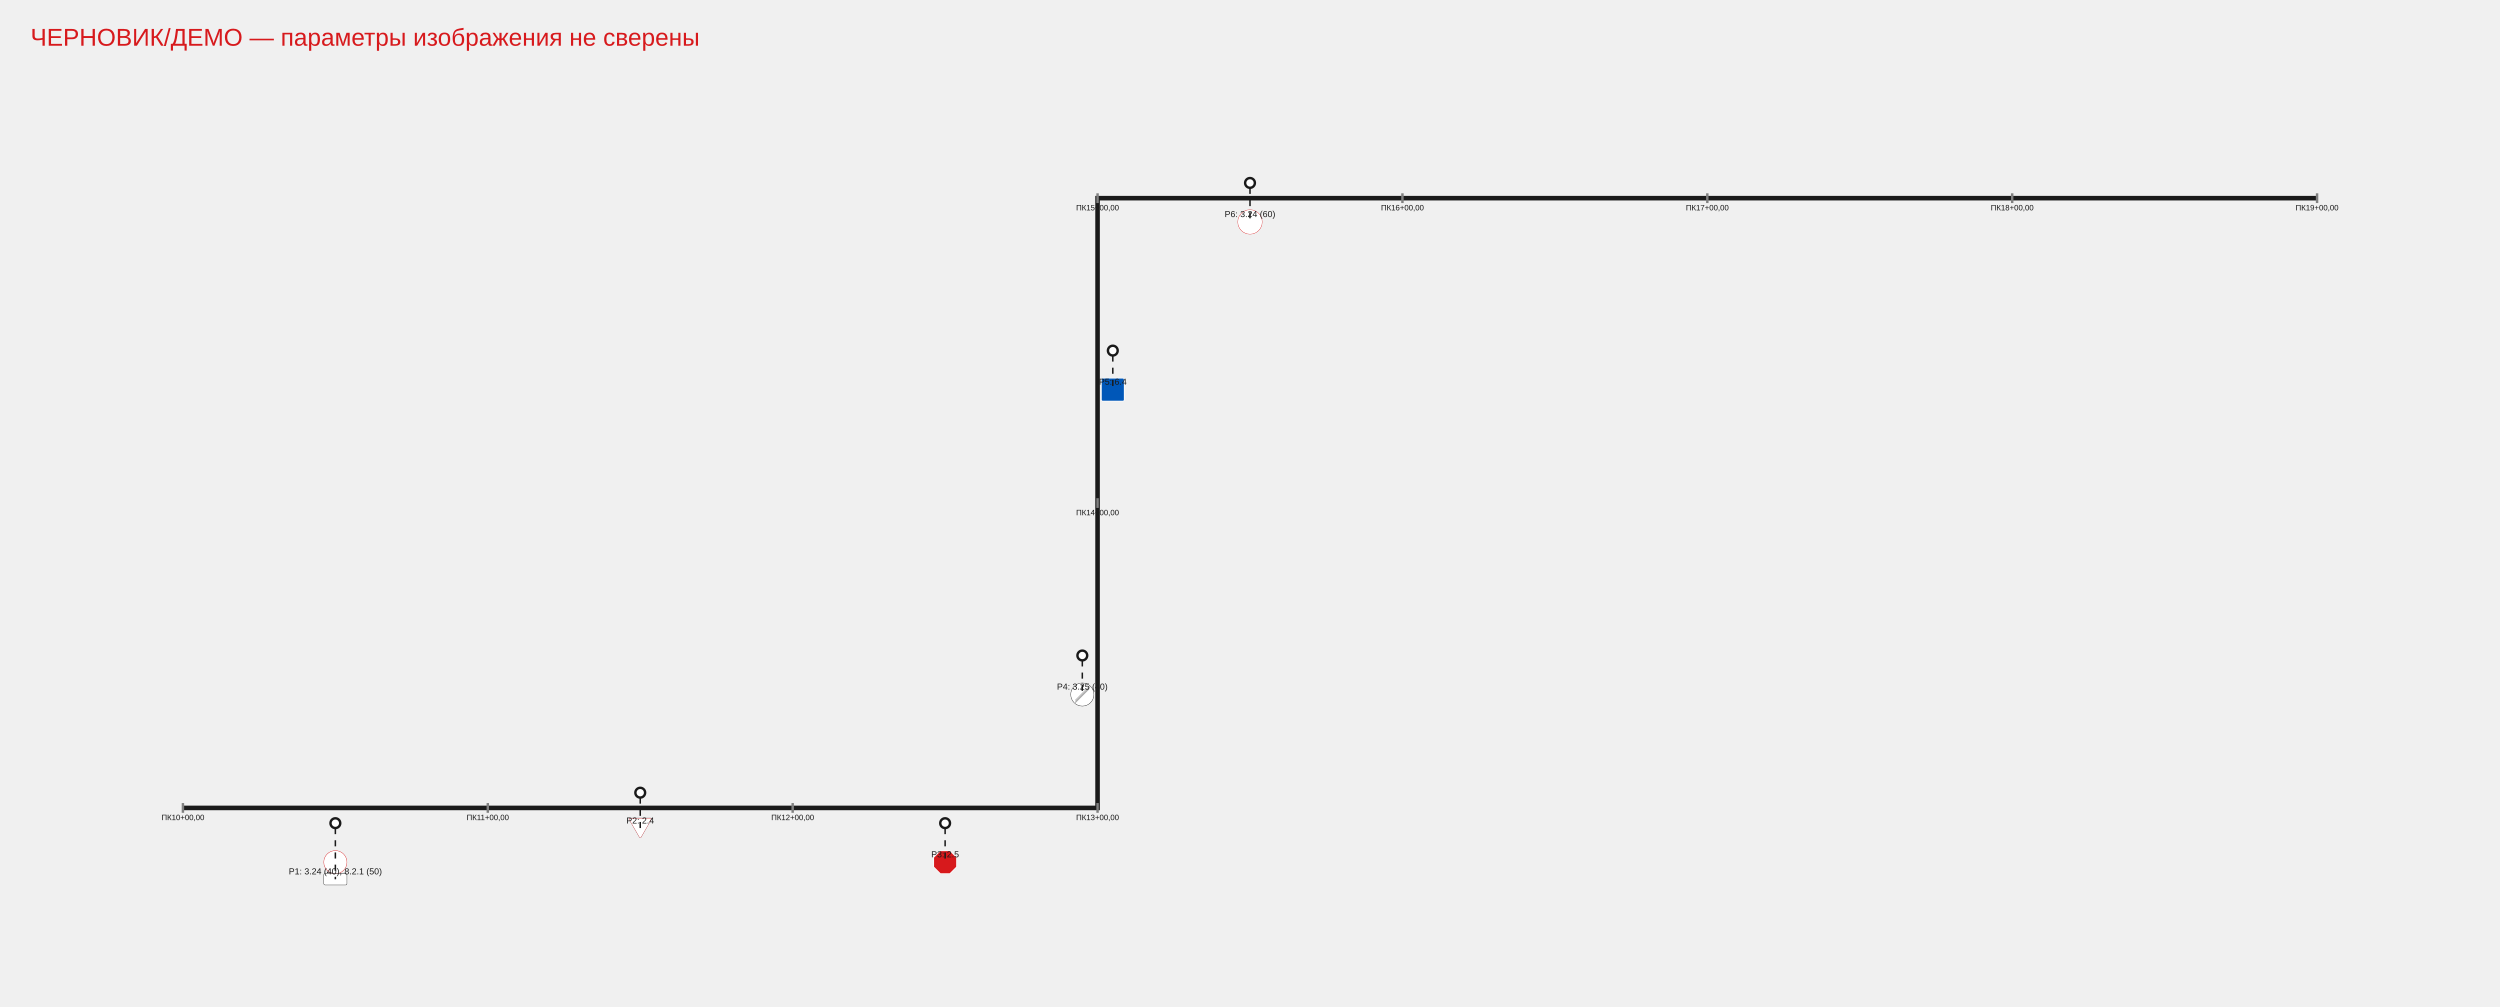
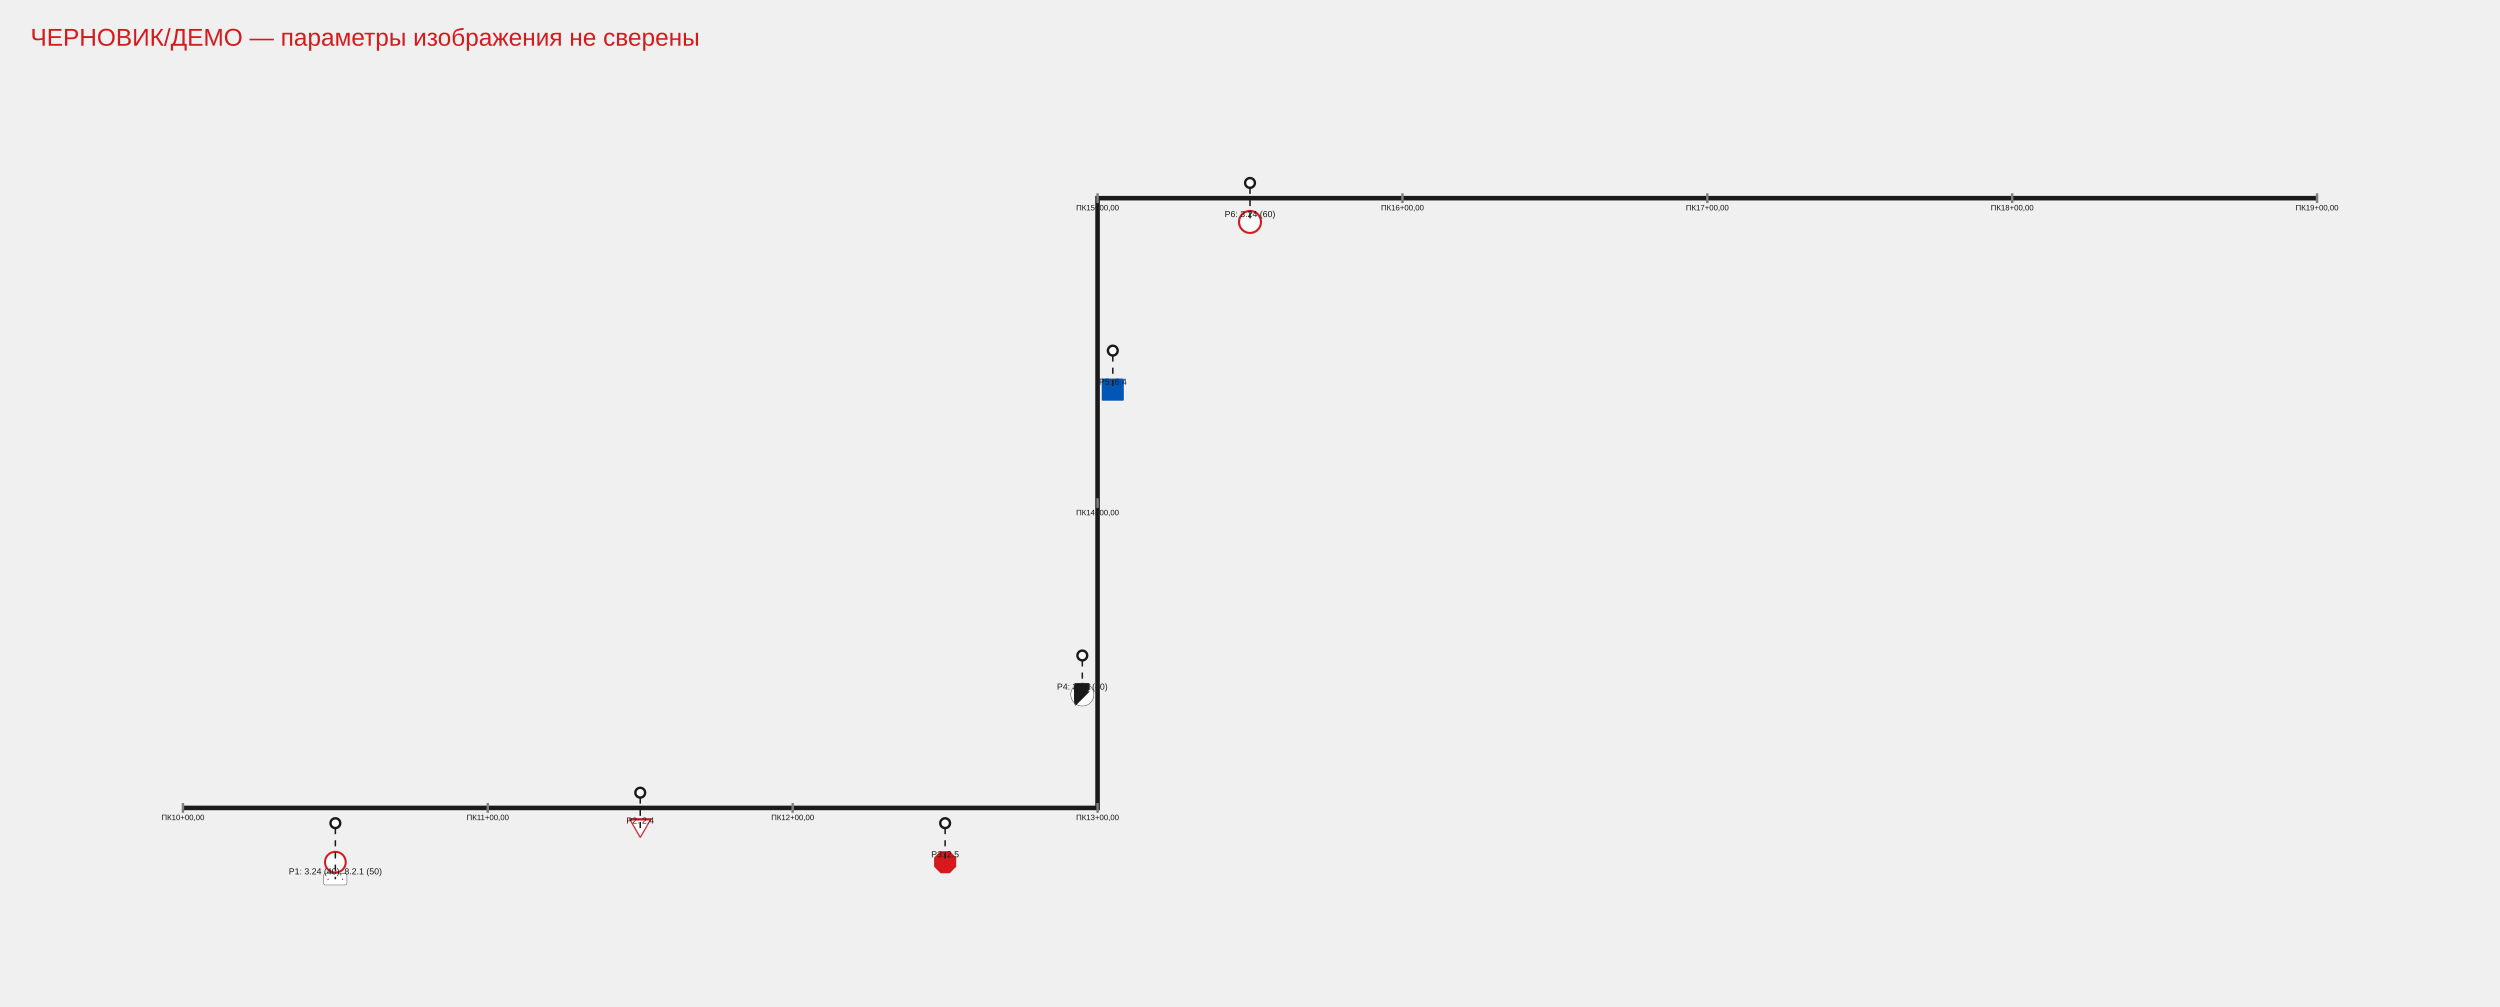
<svg xmlns="http://www.w3.org/2000/svg" viewBox="-60 -265 820 330">
  <g id="Geometry" transform="scale(1,-1)">
    <g id="Alignment">
      <polyline fill="none" stroke="#1A1A1A" stroke-width="1.5" points="0,0 300,0 300,200 700,200" />
    </g>
    <g id="StationTicks">
      <line x1="0" y1="-1.6" x2="0" y2="1.6" stroke="#808080" stroke-width="0.8" />
      <line x1="100" y1="-1.6" x2="100" y2="1.6" stroke="#808080" stroke-width="0.8" />
      <line x1="200" y1="-1.6" x2="200" y2="1.6" stroke="#808080" stroke-width="0.8" />
      <line x1="300" y1="-1.6" x2="300" y2="1.6" stroke="#808080" stroke-width="0.8" />
      <line x1="300" y1="98.4" x2="300" y2="101.6" stroke="#808080" stroke-width="0.8" />
      <line x1="300" y1="198.4" x2="300" y2="201.6" stroke="#808080" stroke-width="0.8" />
      <line x1="400" y1="198.4" x2="400" y2="201.6" stroke="#808080" stroke-width="0.8" />
      <line x1="500" y1="198.4" x2="500" y2="201.6" stroke="#808080" stroke-width="0.8" />
      <line x1="600" y1="198.4" x2="600" y2="201.6" stroke="#808080" stroke-width="0.8" />
      <line x1="700" y1="198.4" x2="700" y2="201.6" stroke="#808080" stroke-width="0.8" />
    </g>
    <g id="Post-P1">
      <circle cx="50" cy="-5" r="1.6" fill="#FFFFFF" stroke="#1A1A1A" stroke-width="0.8" />
      <g transform="translate(50 -17.8) scale(0.011)">
-         <path d="M350 0 A350 350 0 0 1 0 350 A350 350 0 0 1 -350 0 A350 350 0 0 1 0 -350 A350 350 0 0 1 350 0 Z" fill="#D7191C" stroke="none" />
-         <path d="M340 0 A340 340 0 0 1 0 340 A340 340 0 0 1 -340 0 A340 340 0 0 1 0 -340 A340 340 0 0 1 340 0 Z" fill="#FFFFFF" stroke="none" />
+         <path d="M350 0 A350 350 0 0 1 0 350 A350 350 0 0 1 -350 0 A350 350 0 0 1 0 -350 A350 350 0 0 1 350 0 Z" fill="#FFFFFF" stroke="none" />
+         <path d="M340 0 A340 340 0 0 1 0 340 A340 340 0 0 1 -340 0 A340 340 0 0 1 0 -340 A340 340 0 0 1 340 0 Z" fill="#D7191C" stroke="none" />
+         <path d="M279.1 0 A279.1 279.1 0 0 1 0 279.1 A279.1 279.1 0 0 1 -279.1 0 A279.1 279.1 0 0 1 0 -279.1 A279.1 279.1 0 0 1 279.1 0 Z" fill="#FFFFFF" stroke="none" />
+         <path d="M340 0 A340 340 0 0 1 0 340 A340 340 0 0 1 -340 0 A340 340 0 0 1 0 -340 A340 340 0 0 1 340 0 Z" fill="none" stroke="#808080" stroke-width="3.349" />
      </g>
      <g transform="translate(50 -23.4) scale(0.011)">
        <path d="M-350 -130 A45 45 0 0 1 -305 -175 L305 -175 A45 45 0 0 1 350 -130 L350 130 A45 45 0 0 1 305 175 L-305 175 A45 45 0 0 1 -350 130 L-350 -130 Z" fill="#1A1A1A" stroke="none" />
        <path d="M-340 -130 A35 35 0 0 1 -305 -165 L305 -165 A35 35 0 0 1 340 -130 L340 130 A35 35 0 0 1 305 165 L-305 165 A35 35 0 0 1 -340 130 L-340 -130 Z" fill="#FFFFFF" stroke="none" />
+         <path d="M-340 -130 A35 35 0 0 1 -305 -165 L305 -165 A35 35 0 0 1 340 -130 L340 130 A35 35 0 0 1 305 165 L-305 165 A35 35 0 0 1 -340 130 L-340 -130 Z" fill="none" stroke="#808080" stroke-width="1.98" />
+         <path d="M-227.764 -23.1 L-207.436 -23.1 L-207.436 2.31 L-196.81 2.31 L-217.6 23.1 L-238.39 2.31 L-227.764 2.31 L-227.764 -23.1 Z" fill="#1A1A1A" stroke="none" />
+         <path d="M207.436 -23.1 L227.764 -23.1 L227.764 2.31 L238.39 2.31 L217.6 23.1 L196.81 2.31 L207.436 2.31 L207.436 -23.1 Z" fill="#1A1A1A" stroke="none" />
      </g>
      <line x1="50" y1="-6.6" x2="50" y2="-23.4" stroke="#1A1A1A" stroke-width="0.5" stroke-dasharray="2,2" />
    </g>
    <g id="Post-P2">
      <circle cx="150" cy="5" r="1.6" fill="#FFFFFF" stroke="#1A1A1A" stroke-width="0.8" />
      <g transform="translate(150 -6.728) scale(0.009)">
-         <path d="M-38.971 -322.211 A45 45 0 0 1 38.971 -322.211 L411.029 322.211 A45 45 0 0 1 372.058 389.711 L-372.058 389.711 A45 45 0 0 1 -411.029 322.211 L-38.971 -322.211 Z" fill="#9AA0A6" stroke="none" />
+         <path d="M-38.971 -322.211 A45 45 0 0 1 38.971 -322.211 L411.029 322.211 A45 45 0 0 1 372.058 389.711 L-372.058 389.711 A45 45 0 0 1 -411.029 322.211 L-38.971 -322.211 Z" fill="#FFFFFF" stroke="none" />
        <path d="M-30.311 -322.211 A35 35 0 0 1 30.311 -322.211 L402.369 322.211 A35 35 0 0 1 372.058 374.711 L-372.058 374.711 A35 35 0 0 1 -402.369 322.211 L-30.311 -322.211 Z" fill="#D7191C" stroke="none" />
-         <path d="M-25.115 -322.211 A29 29 0 0 1 25.115 -322.211 L397.172 322.211 A29 29 0 0 1 372.058 365.711 L-372.058 365.711 A29 29 0 0 1 -397.172 322.211 L-25.115 -322.211 Z" fill="#FFFFFF" stroke="none" />
+         <path d="M0 -287.026 L331.429 287.026 L-331.429 287.026 L0 -287.026 Z" fill="#FFFFFF" stroke="none" />
+         <path d="M-30.311 -322.211 A35 35 0 0 1 30.311 -322.211 L402.369 322.211 A35 35 0 0 1 372.058 374.711 L-372.058 374.711 A35 35 0 0 1 -402.369 322.211 L-30.311 -322.211 Z" fill="none" stroke="#808080" stroke-width="3.444" />
      </g>
      <line x1="150" y1="3.4" x2="150" y2="-6.728" stroke="#1A1A1A" stroke-width="0.5" stroke-dasharray="2,2" />
    </g>
    <g id="Post-P3">
      <circle cx="250" cy="-5" r="1.6" fill="#FFFFFF" stroke="#1A1A1A" stroke-width="0.8" />
      <g transform="translate(250 -17.8) scale(0.011)">
        <path d="M350 -144.975 L350 144.975 L144.975 350 L-144.975 350 L-350 144.975 L-350 -144.975 L-144.975 -350 L144.975 -350 L350 -144.975 Z" fill="#FFFFFF" stroke="none" />
        <path d="M330 -136.69 L330 136.69 L136.69 330 L-136.69 330 L-330 136.69 L-330 -136.69 L-136.69 -330 L136.69 -330 L330 -136.69 Z" fill="#D7191C" stroke="none" />
+         <path d="M330 -136.69 L330 136.69 L136.69 330 L-136.69 330 L-330 136.69 L-330 -136.69 L-136.69 -330 L136.69 -330 L330 -136.69 Z" fill="none" stroke="#808080" stroke-width="3.96" />
      </g>
      <line x1="250" y1="-6.6" x2="250" y2="-17.8" stroke="#1A1A1A" stroke-width="0.5" stroke-dasharray="2,2" />
    </g>
    <g id="Post-P4">
      <circle cx="295" cy="50" r="1.6" fill="#FFFFFF" stroke="#1A1A1A" stroke-width="0.8" />
      <g transform="translate(295 37.2) scale(0.011)">
        <path d="M350 0 A350 350 0 0 1 0 350 A350 350 0 0 1 -350 0 A350 350 0 0 1 0 -350 A350 350 0 0 1 350 0 Z" fill="#1A1A1A" stroke="none" />
        <path d="M340 0 A340 340 0 0 1 0 340 A340 340 0 0 1 -340 0 A340 340 0 0 1 0 -340 A340 340 0 0 1 340 0 Z" fill="#FFFFFF" stroke="none" />
-         <path d="M-210 -248.5 L210 171.5" fill="none" stroke="#1A1A1A" stroke-width="8.4" />
-         <path d="M-210 -210 L210 210" fill="none" stroke="#1A1A1A" stroke-width="8.4" />
-         <path d="M-210 -171.5 L210 248.5" fill="none" stroke="#1A1A1A" stroke-width="8.4" />
+         <path d="M340 0 A340 340 0 0 1 0 340 A340 340 0 0 1 -340 0 A340 340 0 0 1 0 -340 A340 340 0 0 1 340 0 Z" fill="none" stroke="#808080" stroke-width="4.08" />
+         <path d="M-207.983 -340 L217.6 85.583 L207.983 95.2 L-217.6 95.2 L-207.983 -340 Z" fill="#1A1A1A" stroke="none" />
+         <path d="M-235.608 -306.425 L245.225 174.408 L235.608 184.025 L-245.225 184.025 L-235.608 -306.425 Z" fill="#1A1A1A" stroke="none" />
+         <path d="M-235.608 -245.225 L245.225 235.608 L235.608 245.225 L-245.225 245.225 L-235.608 -245.225 Z" fill="#1A1A1A" stroke="none" />
+         <path d="M-235.608 -184.025 L245.225 296.808 L235.608 306.425 L-245.225 306.425 L-235.608 -184.025 Z" fill="#1A1A1A" stroke="none" />
+         <path d="M-207.983 -95.2 L217.6 330.383 L207.983 340 L-217.6 340 L-207.983 -95.2 Z" fill="#1A1A1A" stroke="none" />
      </g>
      <line x1="295" y1="48.4" x2="295" y2="37.2" stroke="#1A1A1A" stroke-width="0.5" stroke-dasharray="2,2" />
    </g>
    <g id="Post-P5">
      <circle cx="305" cy="150" r="1.6" fill="#FFFFFF" stroke="#1A1A1A" stroke-width="0.8" />
      <g transform="translate(305 137.2) scale(0.011)">
        <path d="M-350 -305 A45 45 0 0 1 -305 -350 L305 -350 A45 45 0 0 1 350 -305 L350 305 A45 45 0 0 1 305 350 L-305 350 A45 45 0 0 1 -350 305 L-350 -305 Z" fill="#FFFFFF" stroke="none" />
        <path d="M-330 -305 A25 25 0 0 1 -305 -330 L305 -330 A25 25 0 0 1 330 -305 L330 305 A25 25 0 0 1 305 330 L-305 330 A25 25 0 0 1 -330 305 L-330 -305 Z" fill="#0057B8" stroke="none" />
+         <path d="M-330 -305 A25 25 0 0 1 -305 -330 L305 -330 A25 25 0 0 1 330 -305 L330 305 A25 25 0 0 1 305 330 L-305 330 A25 25 0 0 1 -330 305 L-330 -305 Z" fill="none" stroke="#808080" stroke-width="3.96" />
      </g>
      <line x1="305" y1="148.4" x2="305" y2="137.2" stroke="#1A1A1A" stroke-width="0.5" stroke-dasharray="2,2" />
    </g>
    <g id="Post-P6">
      <circle cx="350" cy="205" r="1.6" fill="#FFFFFF" stroke="#1A1A1A" stroke-width="0.8" />
      <g transform="translate(350 192.2) scale(0.009)">
-         <path d="M450 0 A450 450 0 0 1 0 450 A450 450 0 0 1 -450 0 A450 450 0 0 1 0 -450 A450 450 0 0 1 450 0 Z" fill="#D7191C" stroke="none" />
-         <path d="M440 0 A440 440 0 0 1 0 440 A440 440 0 0 1 -440 0 A440 440 0 0 1 0 -440 A440 440 0 0 1 440 0 Z" fill="#FFFFFF" stroke="none" />
+         <path d="M450 0 A450 450 0 0 1 0 450 A450 450 0 0 1 -450 0 A450 450 0 0 1 0 -450 A450 450 0 0 1 450 0 Z" fill="#FFFFFF" stroke="none" />
+         <path d="M440 0 A440 440 0 0 1 0 440 A440 440 0 0 1 -440 0 A440 440 0 0 1 0 -440 A440 440 0 0 1 440 0 Z" fill="#D7191C" stroke="none" />
+         <path d="M361.7 0 A361.7 361.7 0 0 1 0 361.7 A361.7 361.7 0 0 1 -361.7 0 A361.7 361.7 0 0 1 0 -361.7 A361.7 361.7 0 0 1 361.7 0 Z" fill="#FFFFFF" stroke="none" />
+         <path d="M440 0 A440 440 0 0 1 0 440 A440 440 0 0 1 -440 0 A440 440 0 0 1 0 -440 A440 440 0 0 1 440 0 Z" fill="none" stroke="#808080" stroke-width="4.34" />
      </g>
      <line x1="350" y1="203.4" x2="350" y2="192.2" stroke="#1A1A1A" stroke-width="0.5" stroke-dasharray="2,2" />
    </g>
  </g>
  <text x="0" y="4" text-anchor="middle" font-size="2.56" font-family="Arial, sans-serif" fill="#1A1A1A">ПК10+00,00</text>
  <text x="100" y="4" text-anchor="middle" font-size="2.56" font-family="Arial, sans-serif" fill="#1A1A1A">ПК11+00,00</text>
  <text x="200" y="4" text-anchor="middle" font-size="2.56" font-family="Arial, sans-serif" fill="#1A1A1A">ПК12+00,00</text>
  <text x="300" y="4" text-anchor="middle" font-size="2.56" font-family="Arial, sans-serif" fill="#1A1A1A">ПК13+00,00</text>
  <text x="300" y="-96" text-anchor="middle" font-size="2.56" font-family="Arial, sans-serif" fill="#1A1A1A">ПК14+00,00</text>
  <text x="300" y="-196" text-anchor="middle" font-size="2.56" font-family="Arial, sans-serif" fill="#1A1A1A">ПК15+00,00</text>
  <text x="400" y="-196" text-anchor="middle" font-size="2.56" font-family="Arial, sans-serif" fill="#1A1A1A">ПК16+00,00</text>
  <text x="500" y="-196" text-anchor="middle" font-size="2.56" font-family="Arial, sans-serif" fill="#1A1A1A">ПК17+00,00</text>
  <text x="600" y="-196" text-anchor="middle" font-size="2.56" font-family="Arial, sans-serif" fill="#1A1A1A">ПК18+00,00</text>
  <text x="700" y="-196" text-anchor="middle" font-size="2.56" font-family="Arial, sans-serif" fill="#1A1A1A">ПК19+00,00</text>
  <text x="50" y="21.8" text-anchor="middle" font-size="2.88" font-family="Arial, sans-serif" fill="#1A1A1A">P1: 3.24 (40), 8.2.1 (50)</text>
  <text x="150" y="5.128" text-anchor="middle" font-size="2.88" font-family="Arial, sans-serif" fill="#1A1A1A">P2: 2.4</text>
  <text x="250" y="16.2" text-anchor="middle" font-size="2.88" font-family="Arial, sans-serif" fill="#1A1A1A">P3: 2.5</text>
  <text x="295" y="-38.8" text-anchor="middle" font-size="2.88" font-family="Arial, sans-serif" fill="#1A1A1A">P4: 3.25 (40)</text>
  <text x="305" y="-138.8" text-anchor="middle" font-size="2.88" font-family="Arial, sans-serif" fill="#1A1A1A">P5: 6.4</text>
  <text x="350" y="-193.8" text-anchor="middle" font-size="2.88" font-family="Arial, sans-serif" fill="#1A1A1A">P6: 3.24 (60)</text>
  <g id="DraftBanner">
    <text x="-50" y="-250" font-family="Arial, sans-serif" font-size="8" fill="#D7191C">ЧЕРНОВИК/ДЕМО — параметры изображения не сверены</text>
  </g>
</svg>
